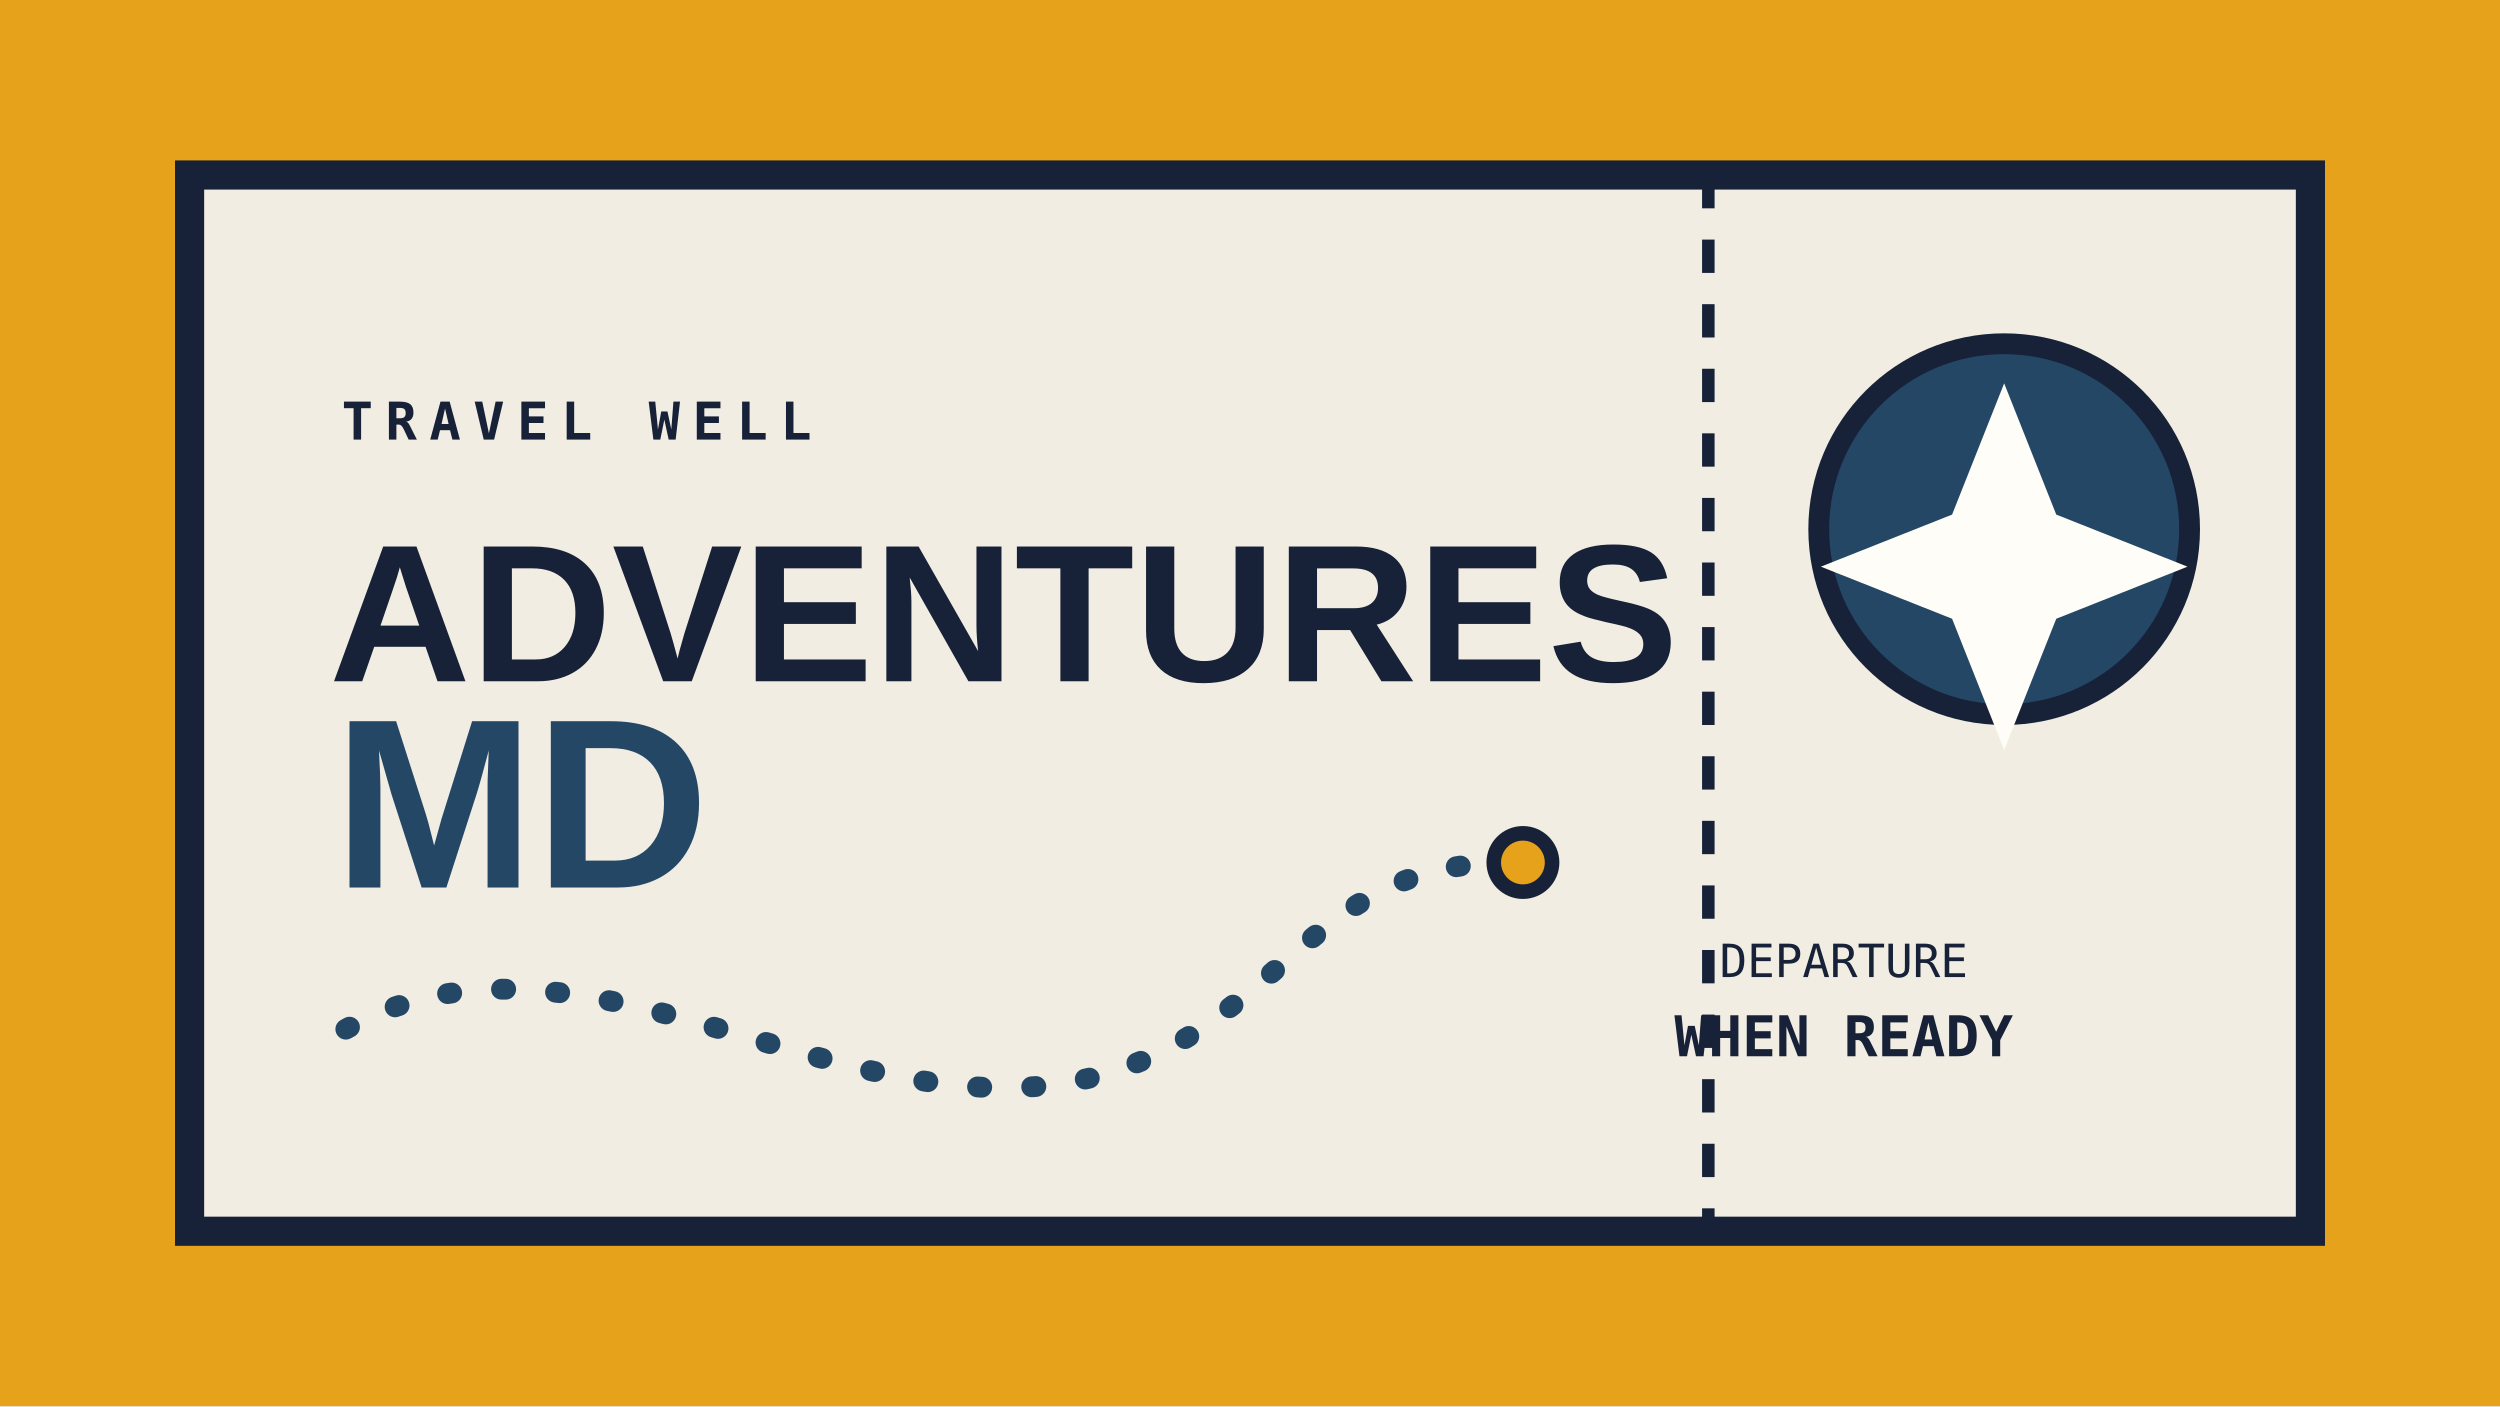
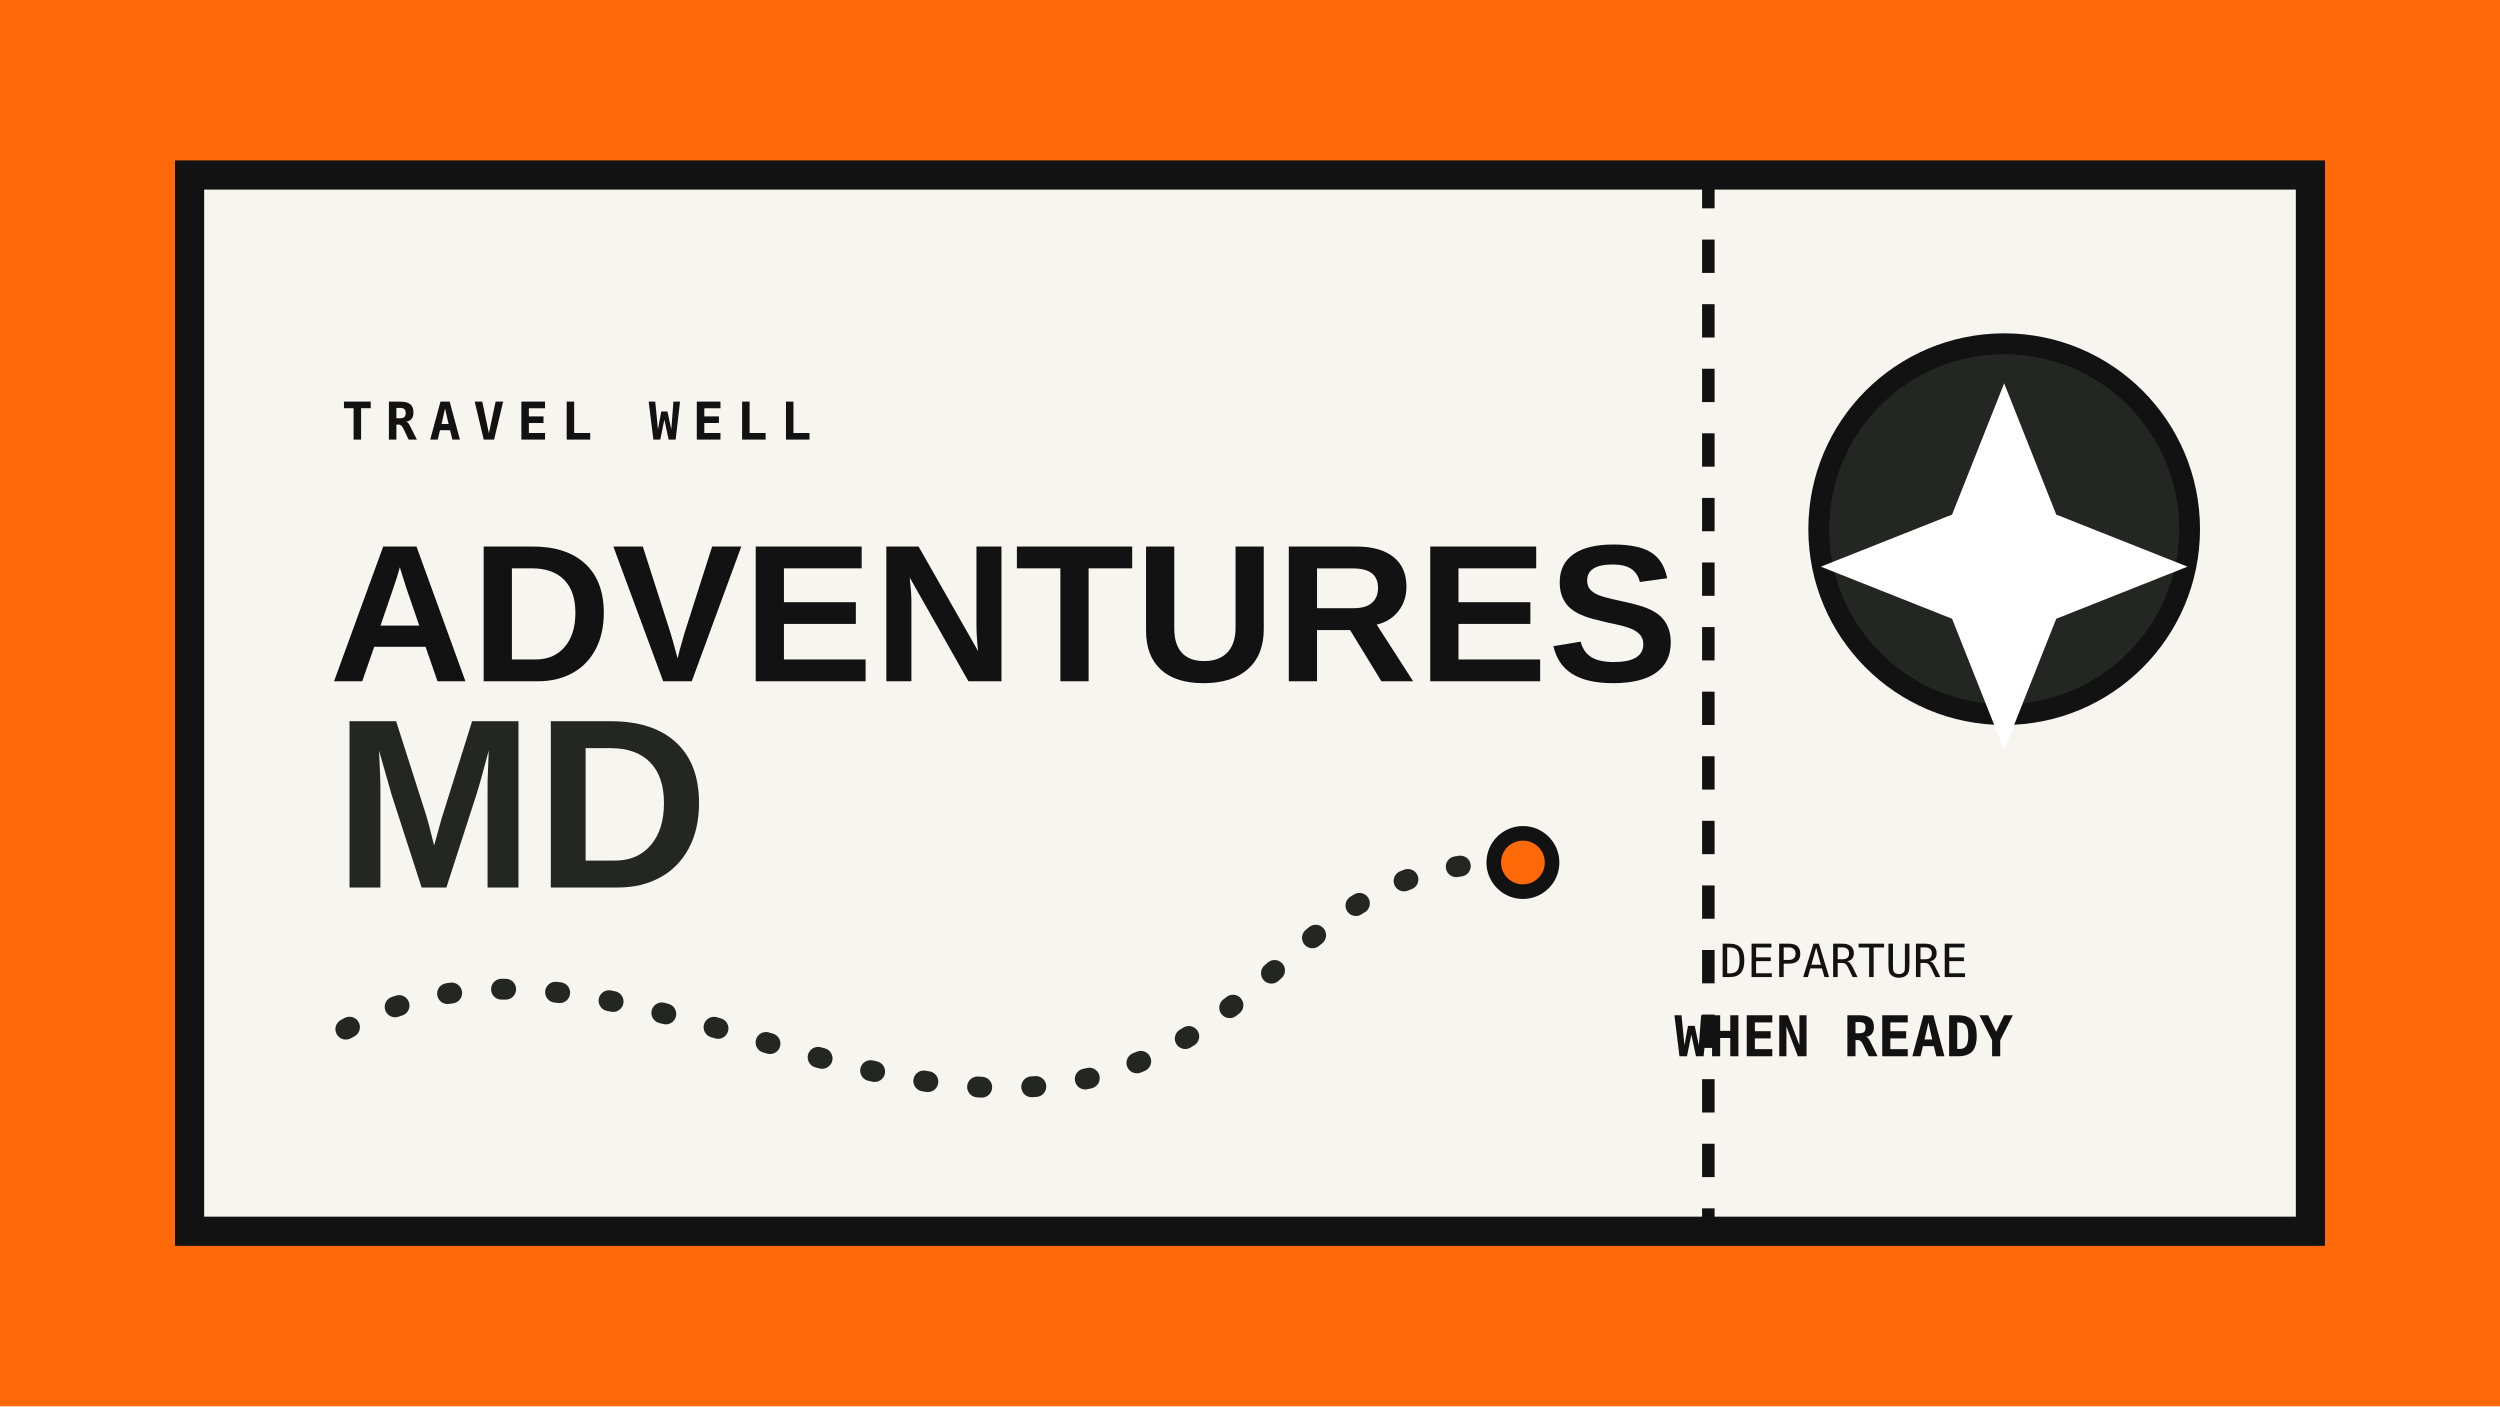
<svg xmlns="http://www.w3.org/2000/svg" viewBox="0 0 1200 675" role="img" aria-labelledby="title desc">
-   <rect width="1200" height="675" fill="#e7a21b" />
-   <path d="M91 84h1018v507H91z" fill="#f1ede2" stroke="#172238" stroke-width="14" />
-   <path d="M820 84v507" stroke="#172238" stroke-width="6" stroke-dasharray="16 15" />
-   <circle cx="962" cy="254" r="89" fill="#244766" stroke="#172238" stroke-width="10" />
-   <path d="m962 184 25 63 63 25-63 25-25 63-25-63-63-25 63-25Z" fill="#fffdf7" />
-   <text x="164" y="211" fill="#172238" font-family="monospace" font-weight="700" font-size="25" letter-spacing="6">TRAVEL WELL</text>
-   <text x="158" y="327" fill="#172238" font-family="Arial,sans-serif" font-weight="900" font-size="94">ADVENTURES</text>
-   <text x="160" y="426" fill="#244766" font-family="Arial,sans-serif" font-weight="900" font-size="116">MD</text>
-   <path d="M166 494c128-72 273 88 407 2 57-37 76-85 161-82" fill="none" stroke="#244766" stroke-width="10" stroke-linecap="round" stroke-dasharray="2 24" />
-   <circle cx="731" cy="414" r="14" fill="#e7a21b" stroke="#172238" stroke-width="7" />
-   <text x="885" y="469" fill="#172238" font-family="monospace" font-size="22" text-anchor="middle">DEPARTURE</text>
-   <text x="885" y="507" fill="#172238" font-family="monospace" font-weight="700" font-size="27" text-anchor="middle">WHEN READY</text>
+   <rect width="1200" height="675" fill="#ff6908" />
+   <path d="M91 84h1018v507H91z" fill="#f7f5ef" stroke="#111211" stroke-width="14" />
+   <path d="M820 84v507" stroke="#111211" stroke-width="6" stroke-dasharray="16 15" />
+   <circle cx="962" cy="254" r="89" fill="#242624" stroke="#111211" stroke-width="10" />
+   <path d="m962 184 25 63 63 25-63 25-25 63-25-63-63-25 63-25Z" fill="#ffffff" />
+   <text x="164" y="211" fill="#111211" font-family="monospace" font-weight="700" font-size="25" letter-spacing="6">TRAVEL WELL</text>
+   <text x="158" y="327" fill="#111211" font-family="Arial,sans-serif" font-weight="900" font-size="94">ADVENTURES</text>
+   <text x="160" y="426" fill="#242624" font-family="Arial,sans-serif" font-weight="900" font-size="116">MD</text>
+   <path d="M166 494c128-72 273 88 407 2 57-37 76-85 161-82" fill="none" stroke="#242624" stroke-width="10" stroke-linecap="round" stroke-dasharray="2 24" />
+   <circle cx="731" cy="414" r="14" fill="#ff6908" stroke="#111211" stroke-width="7" />
+   <text x="885" y="469" fill="#111211" font-family="monospace" font-size="22" text-anchor="middle">DEPARTURE</text>
+   <text x="885" y="507" fill="#111211" font-family="monospace" font-weight="700" font-size="27" text-anchor="middle">WHEN READY</text>
</svg>
